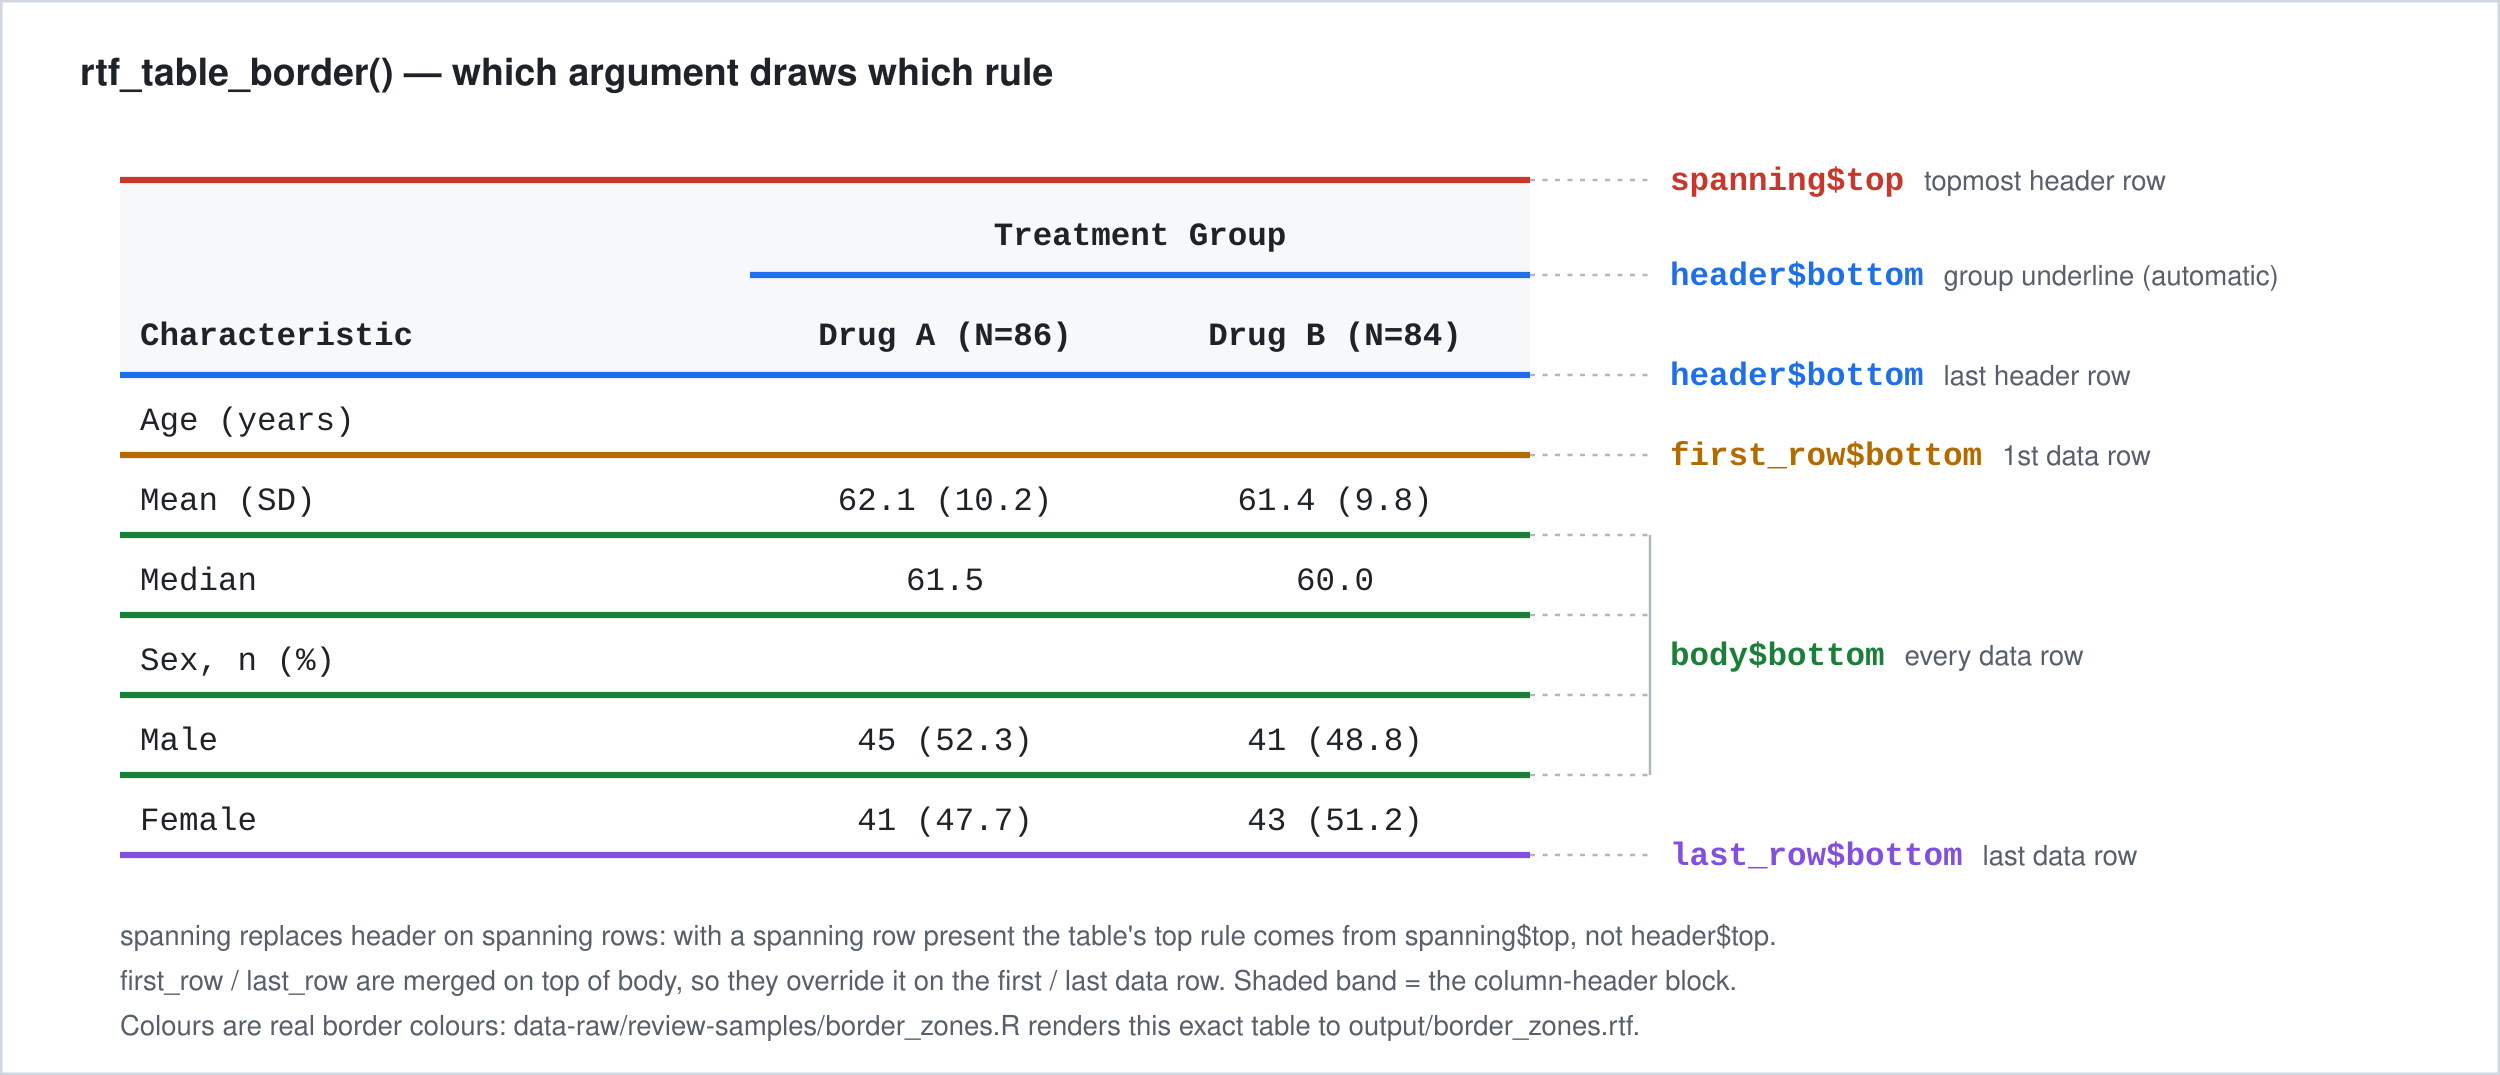
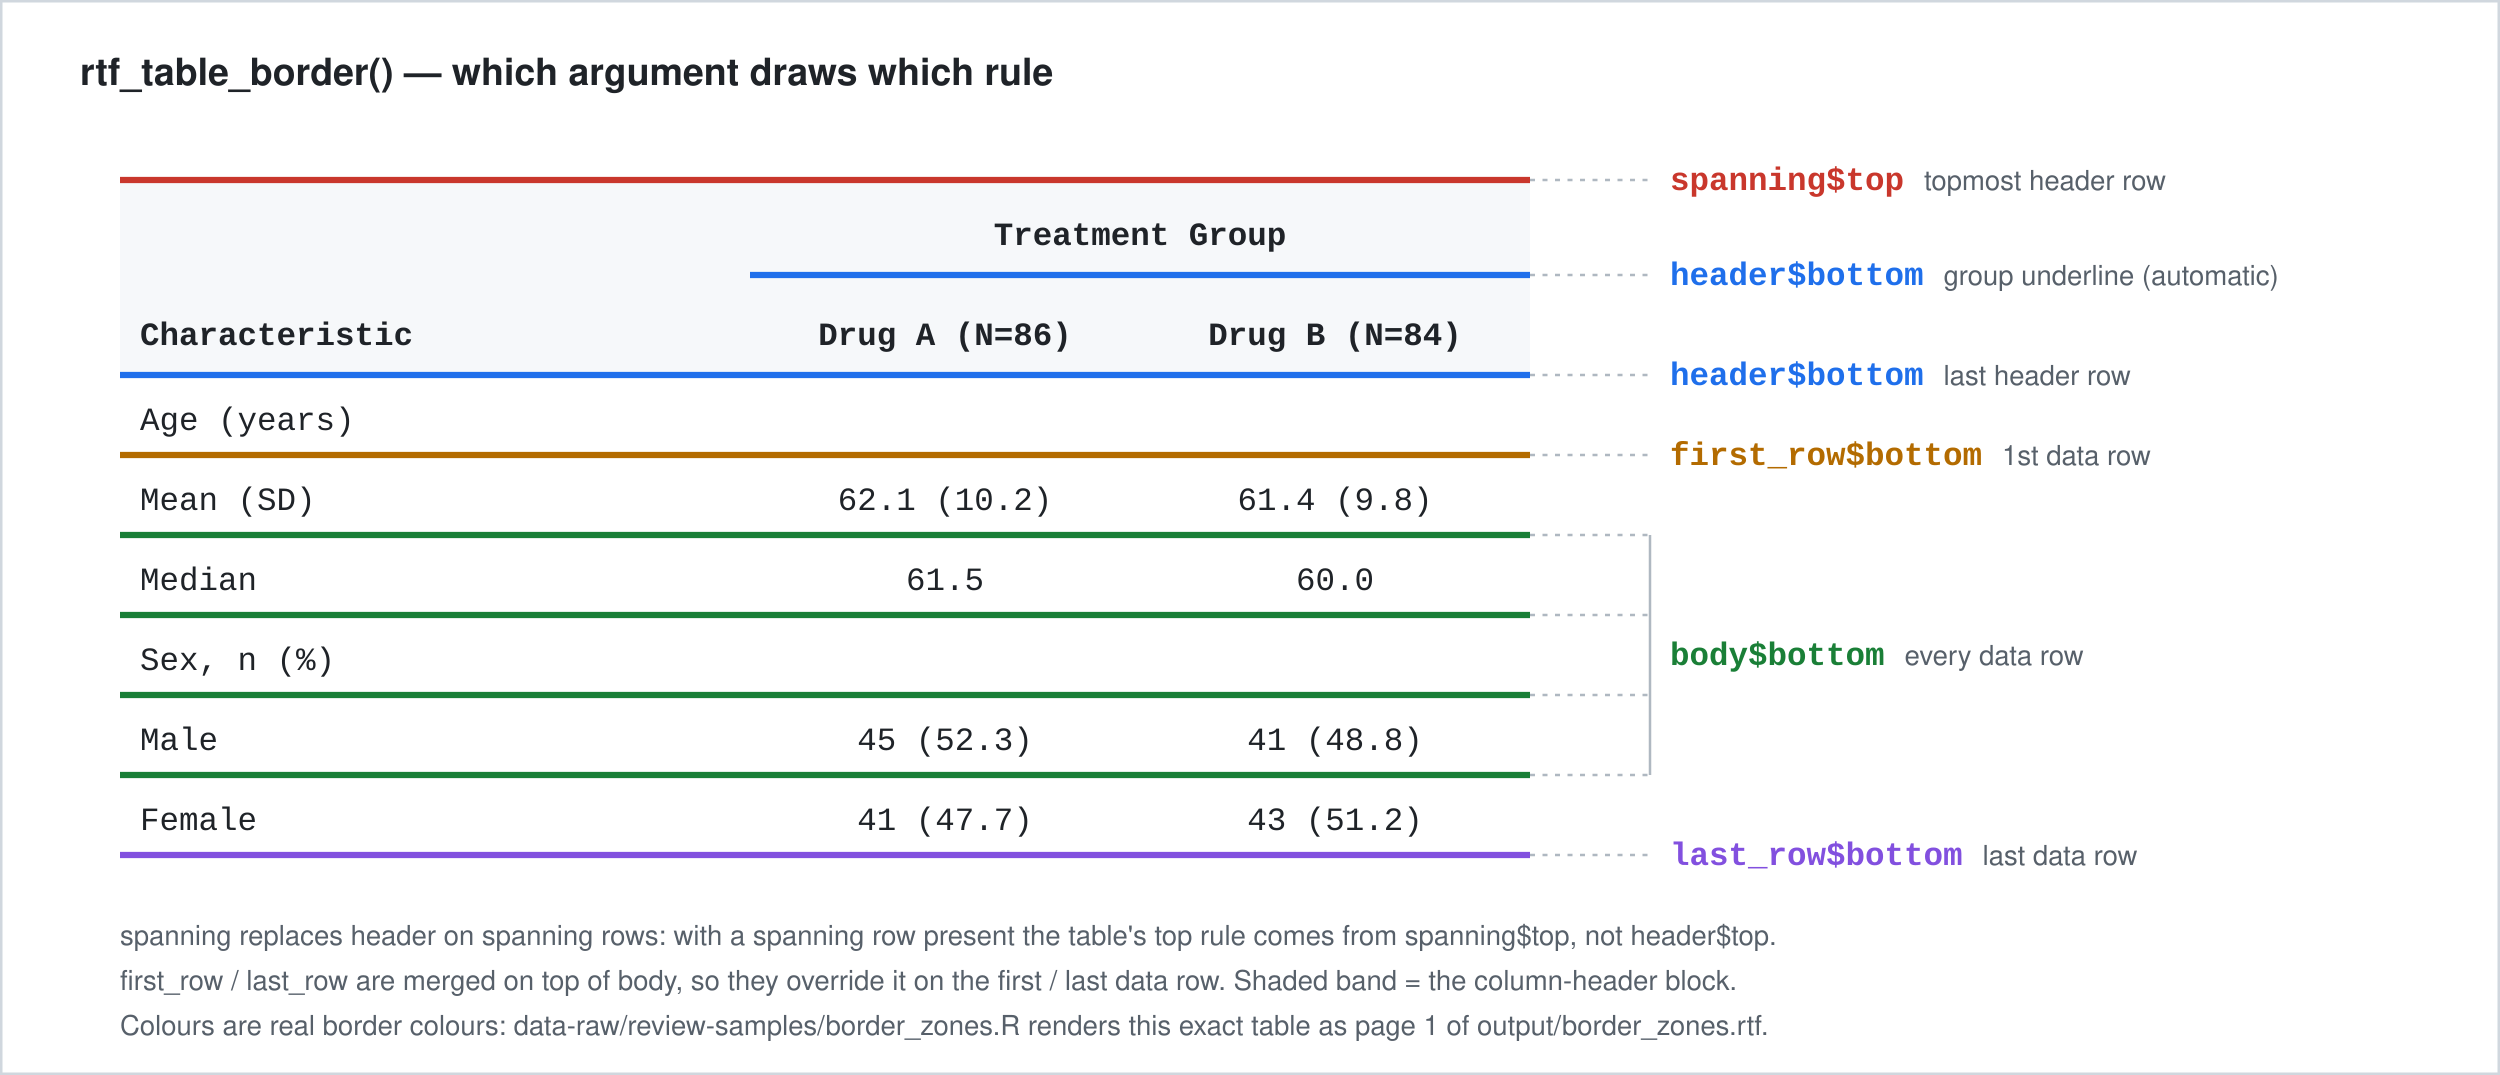
<svg xmlns="http://www.w3.org/2000/svg" viewBox="0 0 1000 430" width="1000" height="430" role="img" aria-label="Which rule on a clinical table each rtf_table_border() argument draws">
  <style>
    .bg   { fill: #ffffff; }
    .card { fill: none; stroke: #d0d7de; stroke-width: 1; }
    .ttl  { font: 600 15px system-ui, -apple-system, "Segoe UI", Helvetica, Arial, sans-serif; fill: #1f2328; }
    .cell { font: 13px ui-monospace, SFMono-Regular, Consolas, "Liberation Mono", Menlo, monospace; fill: #1f2328; }
    .hdr  { font: 600 13px ui-monospace, SFMono-Regular, Consolas, "Liberation Mono", Menlo, monospace; fill: #1f2328; }
    .arg  { font: 600 13px ui-monospace, SFMono-Regular, Consolas, "Liberation Mono", Menlo, monospace; }
    .note { font: 11px system-ui, -apple-system, "Segoe UI", Helvetica, Arial, sans-serif; fill: #57606a; }
    .foot { font: 11px system-ui, -apple-system, "Segoe UI", Helvetica, Arial, sans-serif; fill: #57606a; }
    .lead { stroke: #afb8c1; stroke-width: 1; stroke-dasharray: 2 3; }
    .rule { stroke-width: 2.5; stroke-linecap: butt; }
  </style>
  <rect class="bg" x="0" y="0" width="1000" height="430" />
  <rect class="card" x="0.5" y="0.5" width="999" height="429" />
  <text class="ttl" x="32" y="34">rtf_table_border() — which argument draws which rule</text>
  <rect x="48" y="72" width="564" height="78" fill="#f6f8fa" />
  <text class="hdr" x="456" y="98" text-anchor="middle">Treatment Group</text>
  <text class="hdr" x="56" y="138">Characteristic</text>
  <text class="hdr" x="378" y="138" text-anchor="middle">Drug A (N=86)</text>
  <text class="hdr" x="534" y="138" text-anchor="middle">Drug B (N=84)</text>
  <text class="cell" x="56" y="172">Age (years)</text>
  <text class="cell" x="56" y="204">  Mean (SD)</text>
  <text class="cell" x="378" y="204" text-anchor="middle">62.1 (10.2)</text>
  <text class="cell" x="534" y="204" text-anchor="middle">61.4 (9.8)</text>
  <text class="cell" x="56" y="236">  Median</text>
  <text class="cell" x="378" y="236" text-anchor="middle">61.5</text>
  <text class="cell" x="534" y="236" text-anchor="middle">60.0</text>
  <text class="cell" x="56" y="268">Sex, n (%)</text>
  <text class="cell" x="56" y="300">  Male</text>
  <text class="cell" x="378" y="300" text-anchor="middle">45 (52.3)</text>
  <text class="cell" x="534" y="300" text-anchor="middle">41 (48.8)</text>
  <text class="cell" x="56" y="332">  Female</text>
  <text class="cell" x="378" y="332" text-anchor="middle">41 (47.7)</text>
  <text class="cell" x="534" y="332" text-anchor="middle">43 (51.2)</text>
  <line class="rule" x1="48" y1="72" x2="612" y2="72" stroke="#c9372c" />
  <line class="rule" x1="300" y1="110" x2="612" y2="110" stroke="#1f6feb" />
  <line class="rule" x1="48" y1="150" x2="612" y2="150" stroke="#1f6feb" />
  <line class="rule" x1="48" y1="182" x2="612" y2="182" stroke="#b36b00" />
  <line class="rule" x1="48" y1="214" x2="612" y2="214" stroke="#1a7f37" />
  <line class="rule" x1="48" y1="246" x2="612" y2="246" stroke="#1a7f37" />
  <line class="rule" x1="48" y1="278" x2="612" y2="278" stroke="#1a7f37" />
  <line class="rule" x1="48" y1="310" x2="612" y2="310" stroke="#1a7f37" />
  <line class="rule" x1="48" y1="342" x2="612" y2="342" stroke="#8250df" />
  <line class="lead" x1="612" y1="72" x2="660" y2="72" />
  <text class="arg" x="668" y="76" fill="#c9372c">spanning$top<tspan class="note" dx="8">topmost header row</tspan>
  </text>
  <line class="lead" x1="612" y1="110" x2="660" y2="110" />
  <text class="arg" x="668" y="114" fill="#1f6feb">header$bottom<tspan class="note" dx="8">group underline (automatic)</tspan>
  </text>
  <line class="lead" x1="612" y1="150" x2="660" y2="150" />
  <text class="arg" x="668" y="154" fill="#1f6feb">header$bottom<tspan class="note" dx="8">last header row</tspan>
  </text>
  <line class="lead" x1="612" y1="182" x2="660" y2="182" />
  <text class="arg" x="668" y="186" fill="#b36b00">first_row$bottom<tspan class="note" dx="8">1st data row</tspan>
  </text>
  <line class="lead" x1="612" y1="214" x2="660" y2="214" />
  <line class="lead" x1="612" y1="246" x2="660" y2="246" />
  <line class="lead" x1="612" y1="278" x2="660" y2="278" />
  <line class="lead" x1="612" y1="310" x2="660" y2="310" />
  <line x1="660" y1="214" x2="660" y2="310" stroke="#afb8c1" stroke-width="1" />
  <text class="arg" x="668" y="266" fill="#1a7f37">body$bottom<tspan class="note" dx="8">every data row</tspan>
  </text>
  <line class="lead" x1="612" y1="342" x2="660" y2="342" />
  <text class="arg" x="668" y="346" fill="#8250df">last_row$bottom<tspan class="note" dx="8">last data row</tspan>
  </text>
  <text class="foot" x="48" y="378">spanning replaces header on spanning rows: with a spanning row present the table's top rule comes from spanning$top, not header$top.</text>
  <text class="foot" x="48" y="396">first_row / last_row are merged on top of body, so they override it on the first / last data row. Shaded band = the column-header block.</text>
-   <text class="foot" x="48" y="414">Colours are real border colours: data-raw/review-samples/border_zones.R renders this exact table to output/border_zones.rtf.</text>
+   <text class="foot" x="48" y="414">Colours are real border colours: data-raw/review-samples/border_zones.R renders this exact table as page 1 of output/border_zones.rtf.</text>
</svg>
